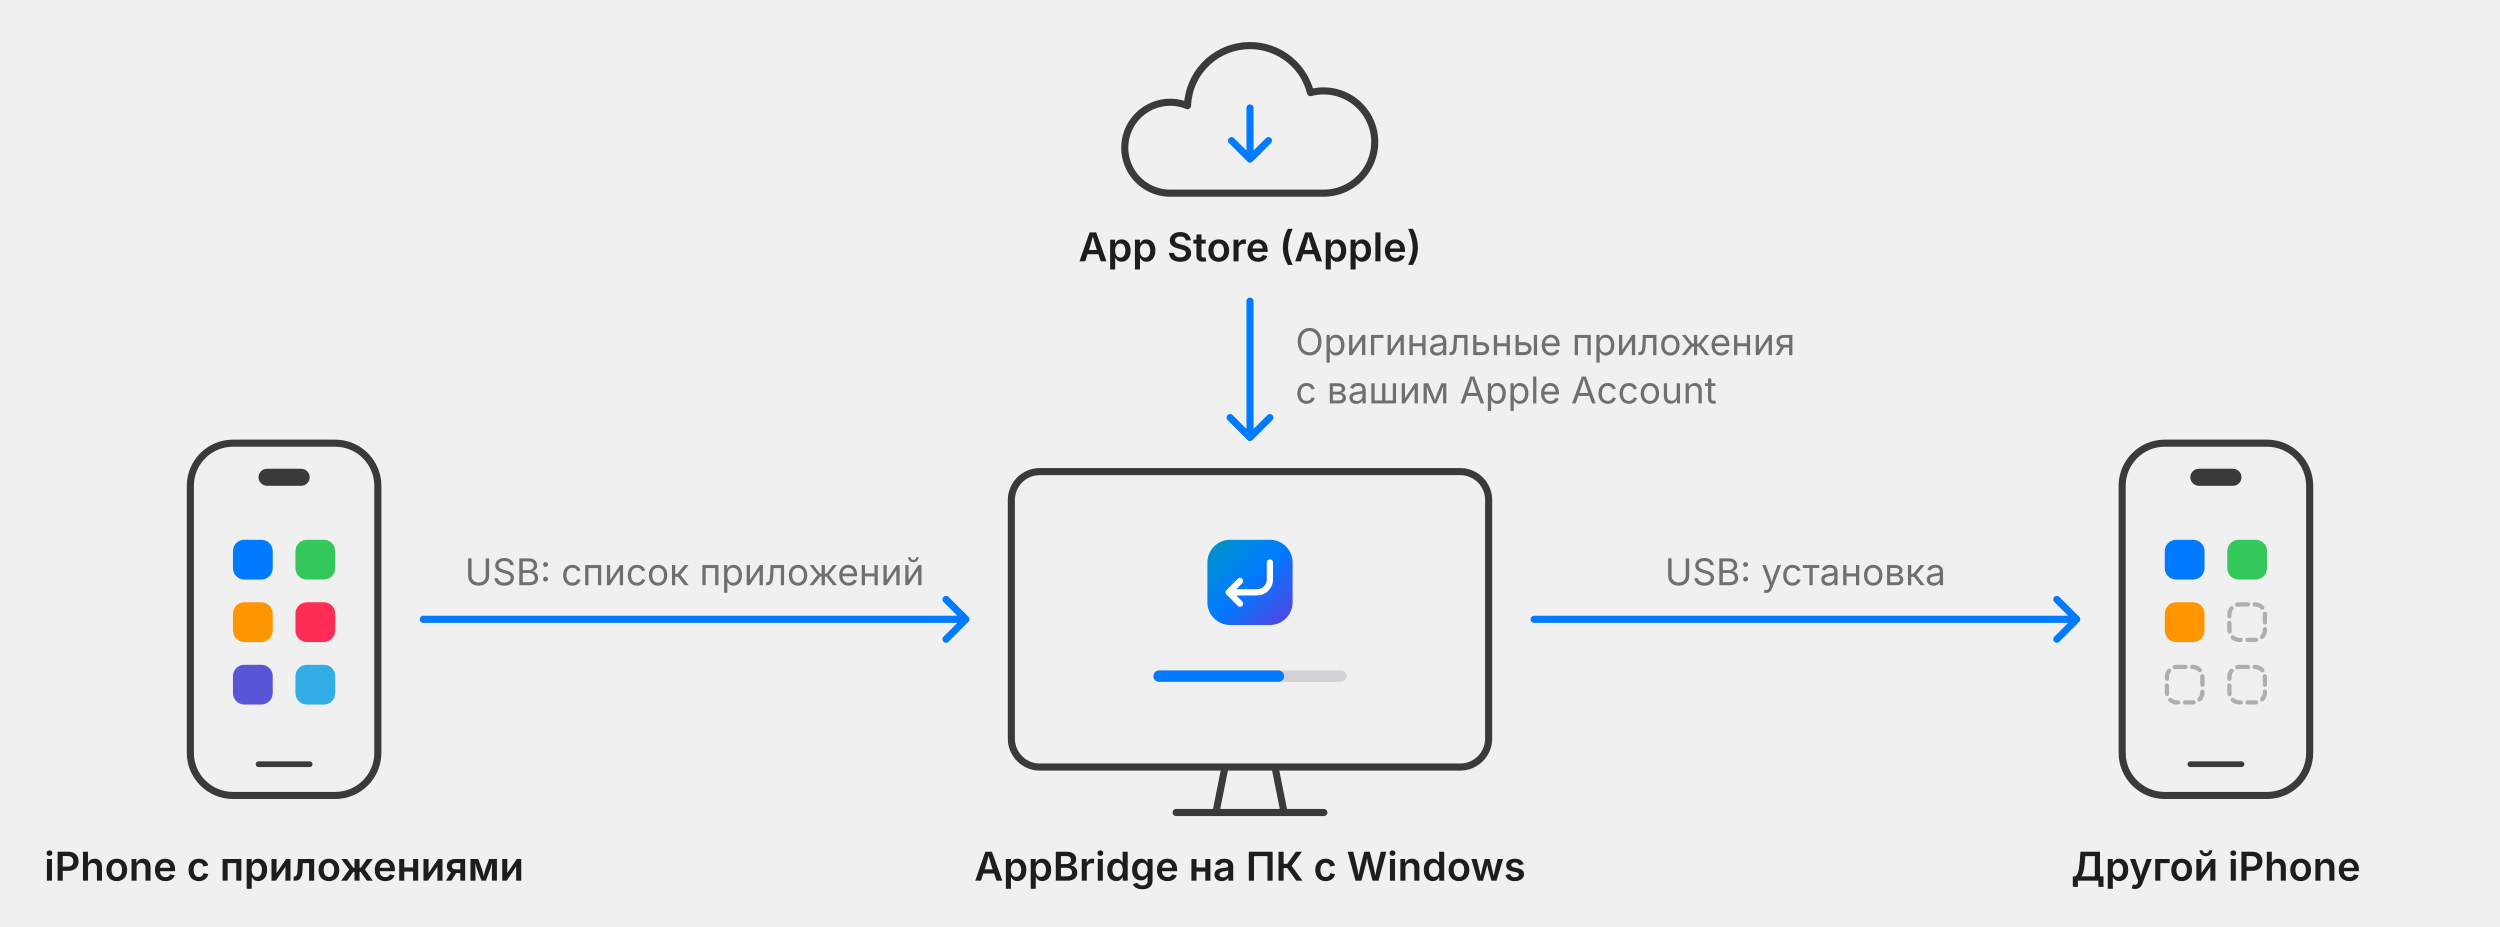
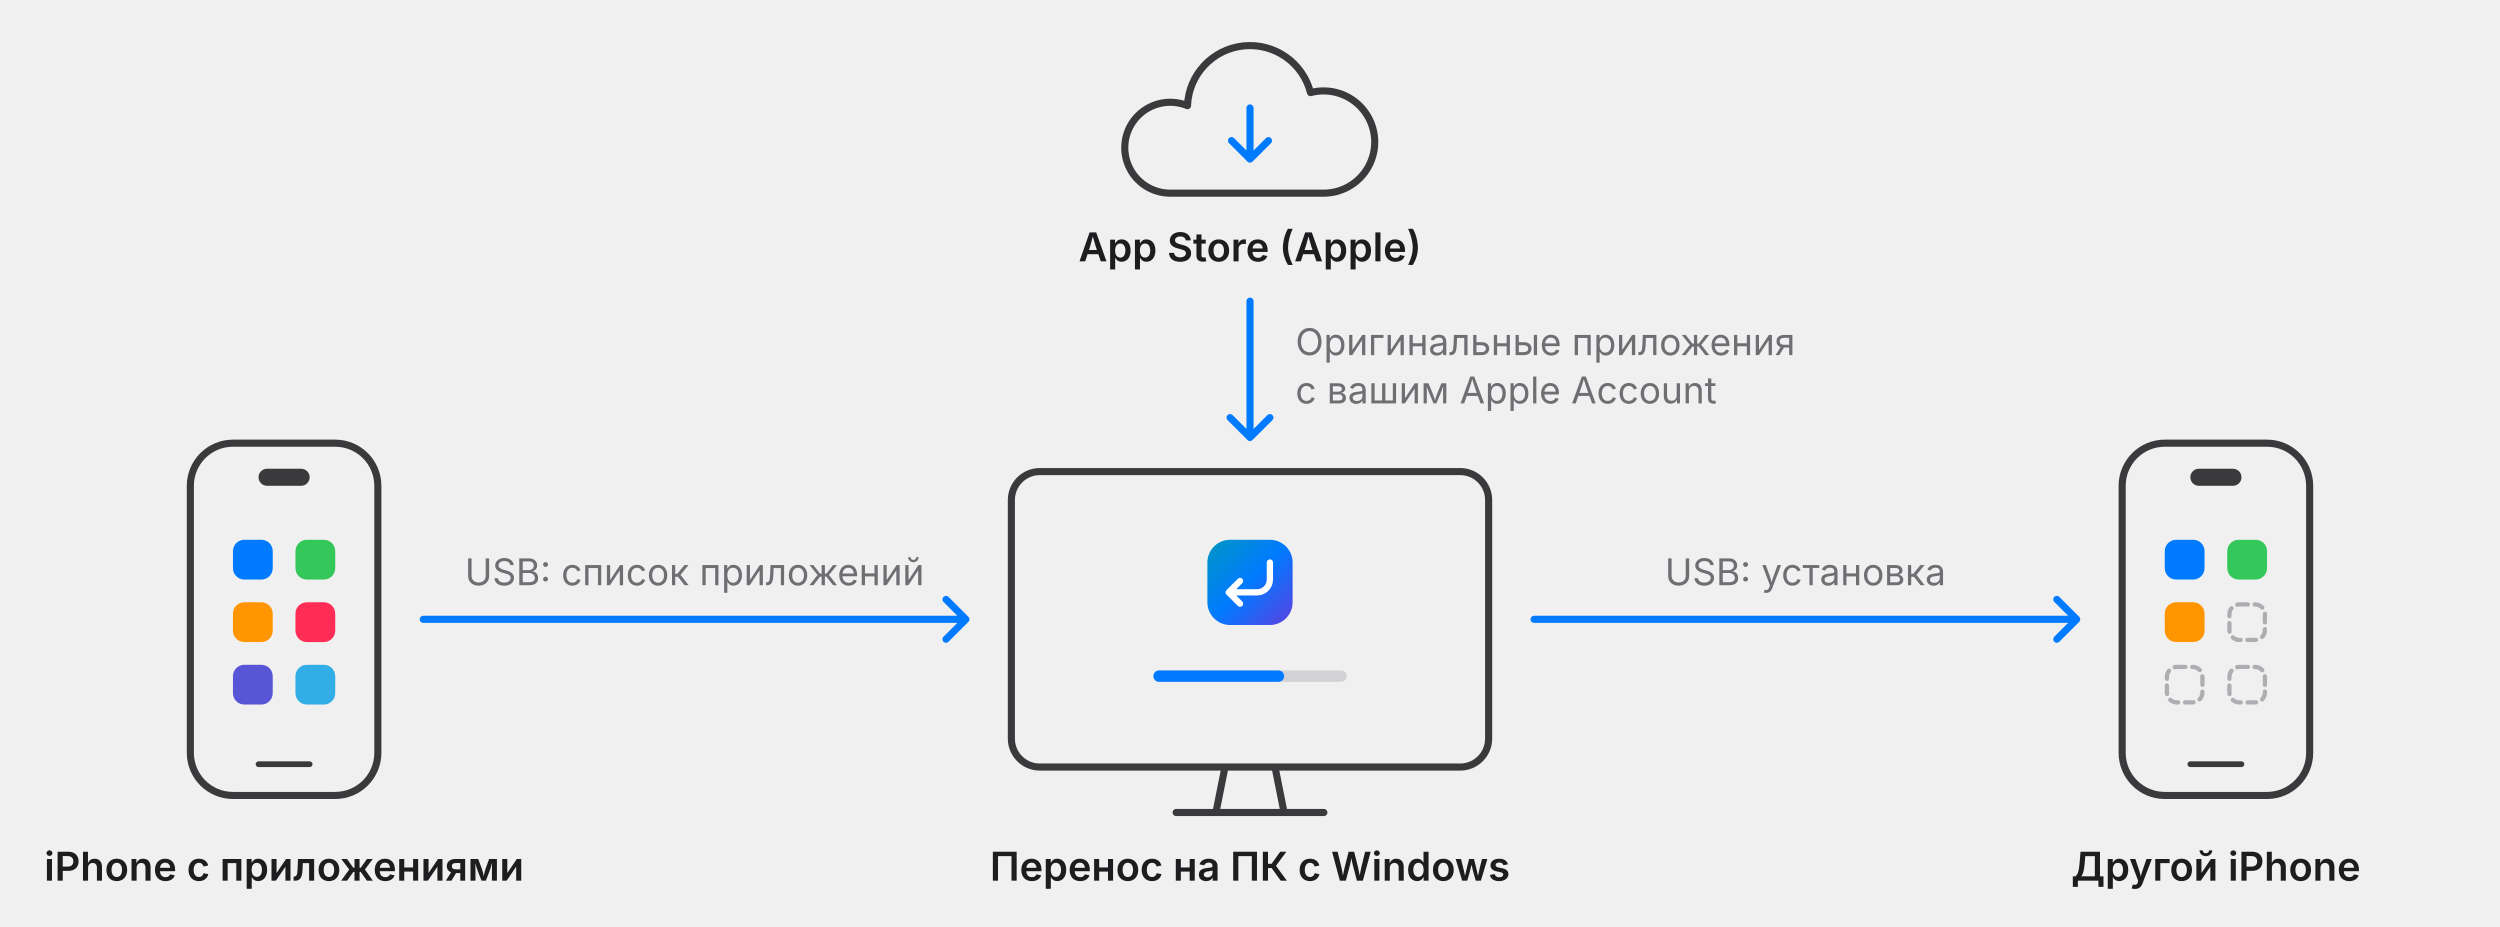
<svg xmlns="http://www.w3.org/2000/svg" width="880" height="326" viewBox="0 0 880 326" role="img" aria-labelledby="title desc">
  <style>
    .ink   { stroke: #3a3a3c; }
    .ink-f { fill: #3a3a3c; }
    .acc   { stroke: #007aff; }
    .track { stroke: #d1d1d6; }
    .slot  { stroke: #aeaeb2; }
    .app1 { fill: #007aff; } .app2 { fill: #34c759; } .app3 { fill: #ff9500; }
    .app4 { fill: #ff2d55; } .app5 { fill: #5856d6; } .app6 { fill: #32ade6; }
    text  { font-family: -apple-system, 'Segoe UI Variable Text', 'Segoe UI', system-ui, sans-serif; }
    .cap  { fill: #1d1d1f; font-size: 14px; font-weight: 600; }
    .lbl  { fill: #6e6e73; font-size: 13px; }
    @media (prefers-color-scheme: dark) {
      .ink   { stroke: #e5e5ea; }
      .ink-f { fill: #e5e5ea; }
      .acc   { stroke: #0a84ff; }
      .track { stroke: #48484a; }
      .slot  { stroke: #8e8e93; }
      .app1 { fill: #0a84ff; } .app2 { fill: #30d158; } .app3 { fill: #ff9f0a; }
      .app4 { fill: #ff375f; } .app5 { fill: #5e5ce6; } .app6 { fill: #64d2ff; }
      .cap  { fill: #f5f5f7; }
      .lbl  { fill: #a1a1a6; }
    }
  </style>
  <defs>
    <linearGradient id="fr" x1="0" y1="0" x2="1" y2="1">
      <stop offset="0" stop-color="#0096c4" />
      <stop offset="0.5" stop-color="#007aff" />
      <stop offset="1" stop-color="#5c40e0" />
    </linearGradient>
  </defs>
  <g fill="none" stroke-width="2.5" stroke-linecap="round" stroke-linejoin="round">
    <path class="ink" d="M 412 68 A 16 16 0 1 1 418 37.2 A 22 22 0 0 1 461.3 32.6 A 18 18 0 1 1 466 68 Z" />
    <path class="acc" d="M 440 38 V 56 M 433.5 49.5 L 440 56 L 446.5 49.5" />
    <rect class="ink" x="67" y="156" width="66" height="124" rx="15" />
    <rect class="ink-f" x="91" y="165" width="18" height="6" rx="3" stroke="none" />
    <path class="ink" d="M 91 269 h 18" stroke-width="2" />
    <rect class="app1" x="82" y="190" width="14" height="14" rx="4" stroke="none" />
    <rect class="app2" x="104" y="190" width="14" height="14" rx="4" stroke="none" />
    <rect class="app3" x="82" y="212" width="14" height="14" rx="4" stroke="none" />
    <rect class="app4" x="104" y="212" width="14" height="14" rx="4" stroke="none" />
    <rect class="app5" x="82" y="234" width="14" height="14" rx="4" stroke="none" />
    <rect class="app6" x="104" y="234" width="14" height="14" rx="4" stroke="none" />
    <rect class="ink" x="356" y="166" width="168" height="104" rx="10" />
    <path class="ink" d="M 431 271 L 428 286 M 449 271 L 452 286 M 414 286 H 466" />
    <rect x="425" y="190" width="30" height="30" rx="8" fill="url(#fr)" stroke="none" />
    <path d="M 447 198 V 204 A 4.5 4.5 0 0 1 442.5 208.5 H 432.5 M 436.5 204.5 L 432.5 208.5 L 436.5 212.5" stroke="#fff" stroke-width="2.2" />
    <path class="track" d="M 408 238 H 472" stroke-width="4" />
    <path class="acc" d="M 408 238 H 450" stroke-width="4" />
    <rect class="ink" x="747" y="156" width="66" height="124" rx="15" />
    <rect class="ink-f" x="771" y="165" width="18" height="6" rx="3" stroke="none" />
    <path class="ink" d="M 771 269 h 18" stroke-width="2" />
    <rect class="app1" x="762" y="190" width="14" height="14" rx="4" stroke="none" />
    <rect class="app2" x="784" y="190" width="14" height="14" rx="4" stroke="none" />
    <rect class="app3" x="762" y="212" width="14" height="14" rx="4" stroke="none" />
    <rect class="slot" x="784.75" y="212.75" width="12.5" height="12.5" rx="3.5" stroke-width="1.5" stroke-dasharray="3 2.4" />
    <rect class="slot" x="762.75" y="234.75" width="12.5" height="12.5" rx="3.5" stroke-width="1.5" stroke-dasharray="3 2.4" />
    <rect class="slot" x="784.75" y="234.75" width="12.5" height="12.5" rx="3.5" stroke-width="1.5" stroke-dasharray="3 2.4" />
    <path class="acc" d="M 149 218 H 340 M 333 211 L 340 218 L 333 225" />
    <path class="acc" d="M 440 106 V 154 M 433 147 L 440 154 L 447 147" />
    <path class="acc" d="M 540 218 H 731 M 724 211 L 731 218 L 724 225" />
  </g>
  <g text-anchor="middle">
    <text class="cap" x="440" y="92">App Store (Apple)</text>
    <text class="cap" x="100" y="310">iPhone с приложениями</text>
-     <text class="cap" x="440" y="310">AppBridge на ПК с Windows</text>
+     <text class="cap" x="440" y="310">Перенос на ПК с Windows</text>
    <text class="cap" x="780" y="310">Другой iPhone</text>
    <text class="lbl" x="244.5" y="206">USB: список приложений</text>
    <text class="lbl" x="635.5" y="206">USB: установка</text>
  </g>
  <text class="lbl" x="456" y="125">Оригинальные приложения<tspan x="456" dy="17">с вашим Apple Account</tspan>
  </text>
</svg>
